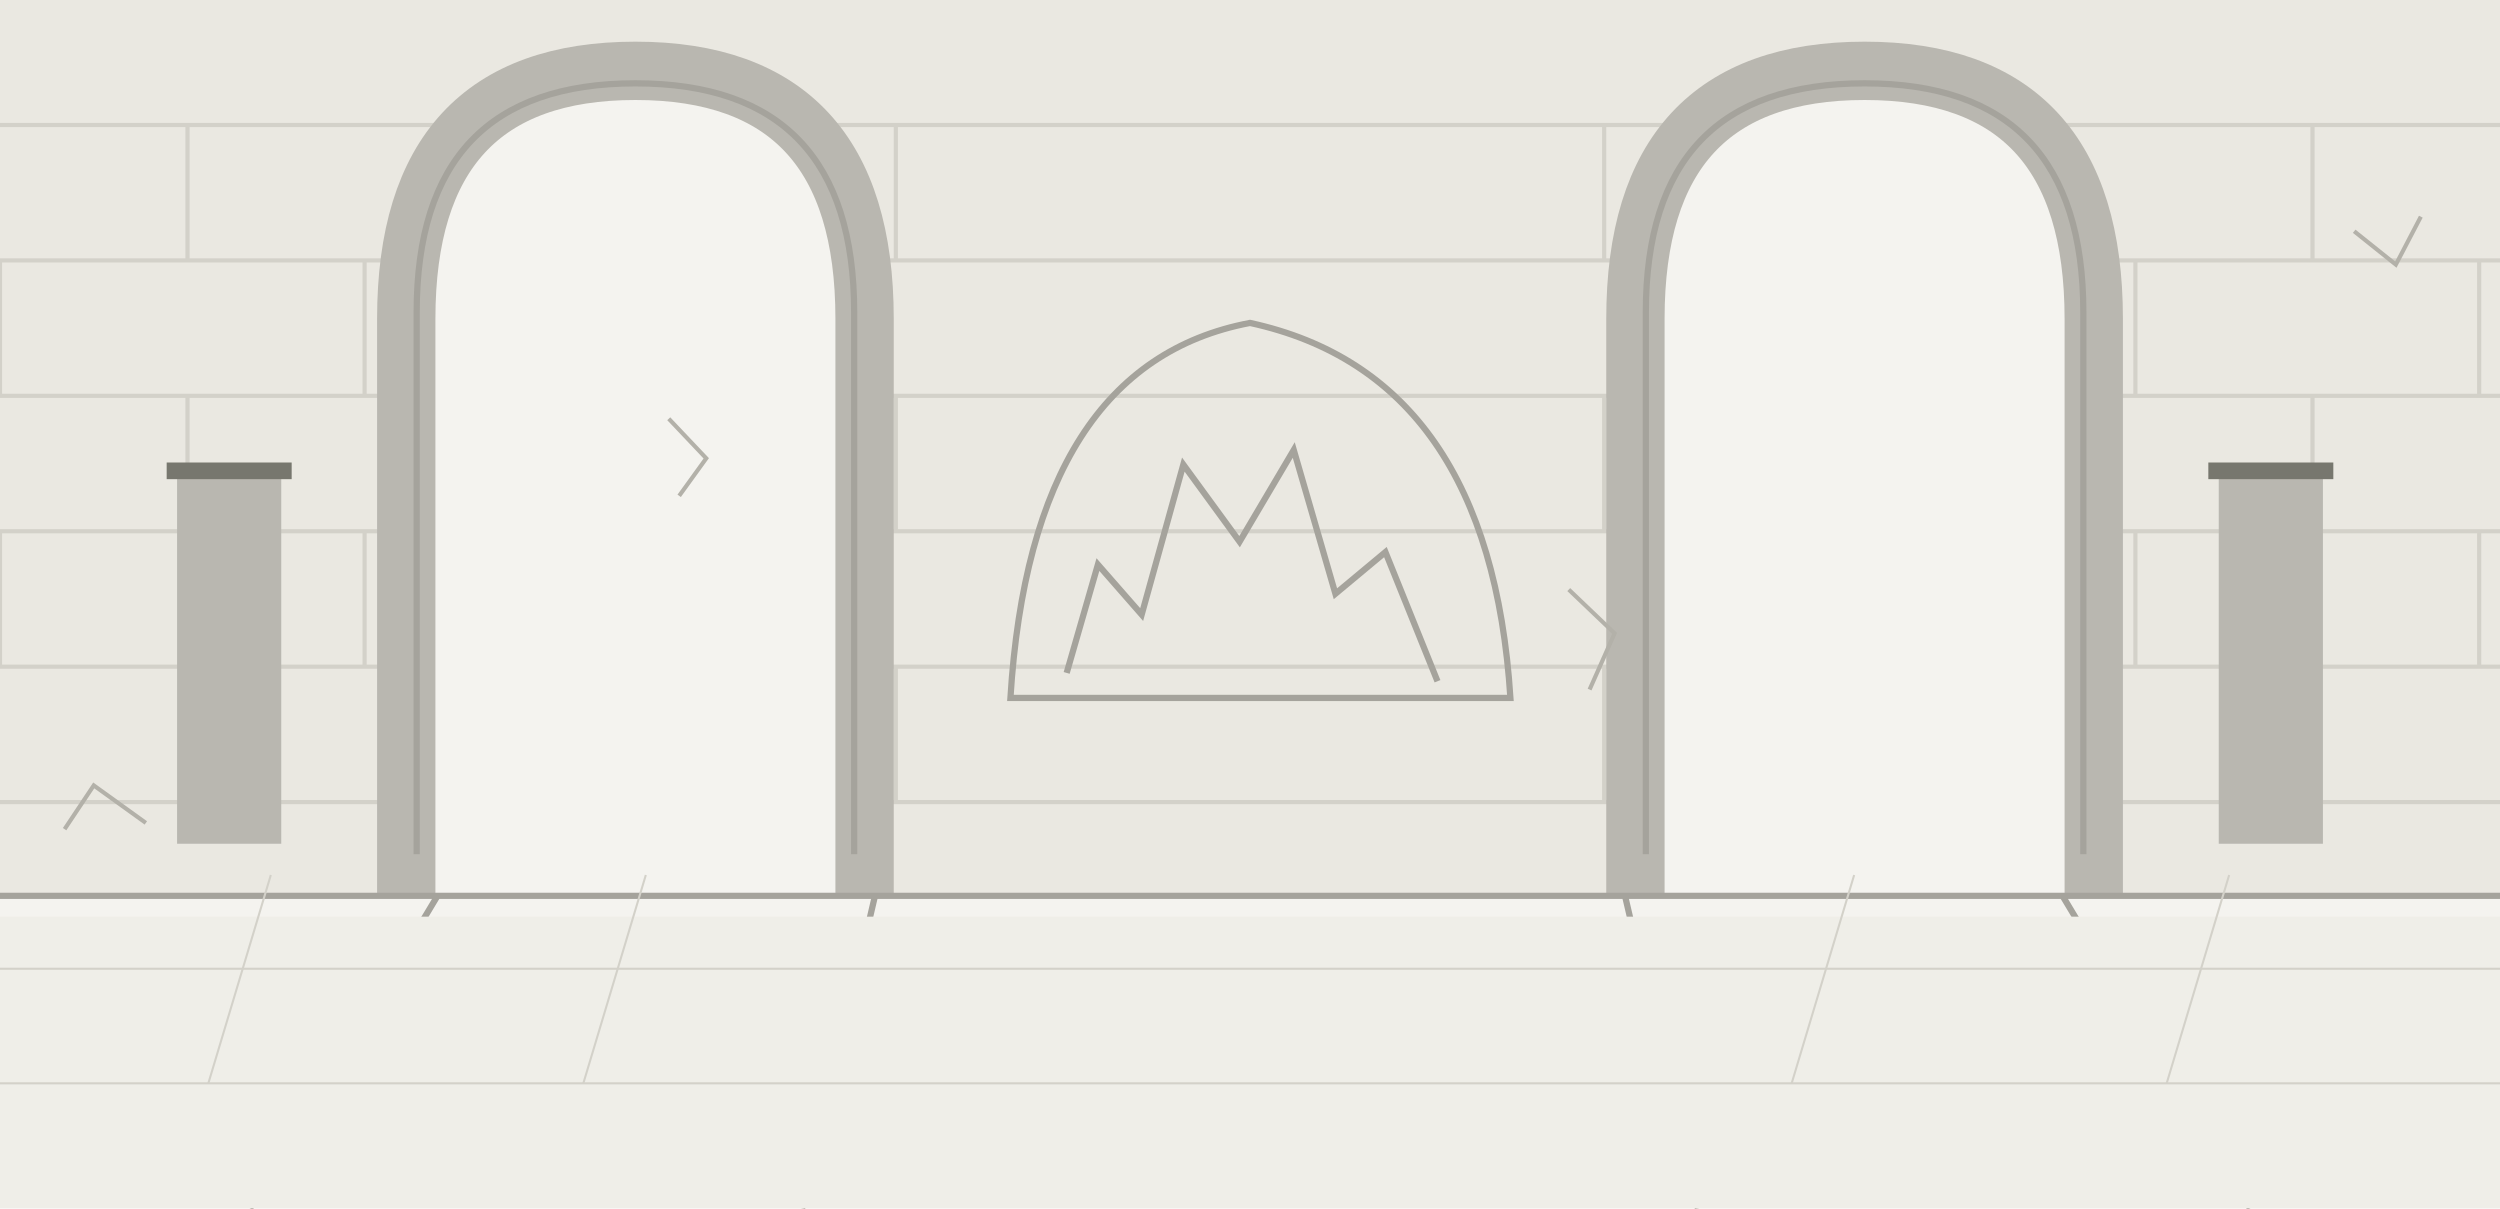
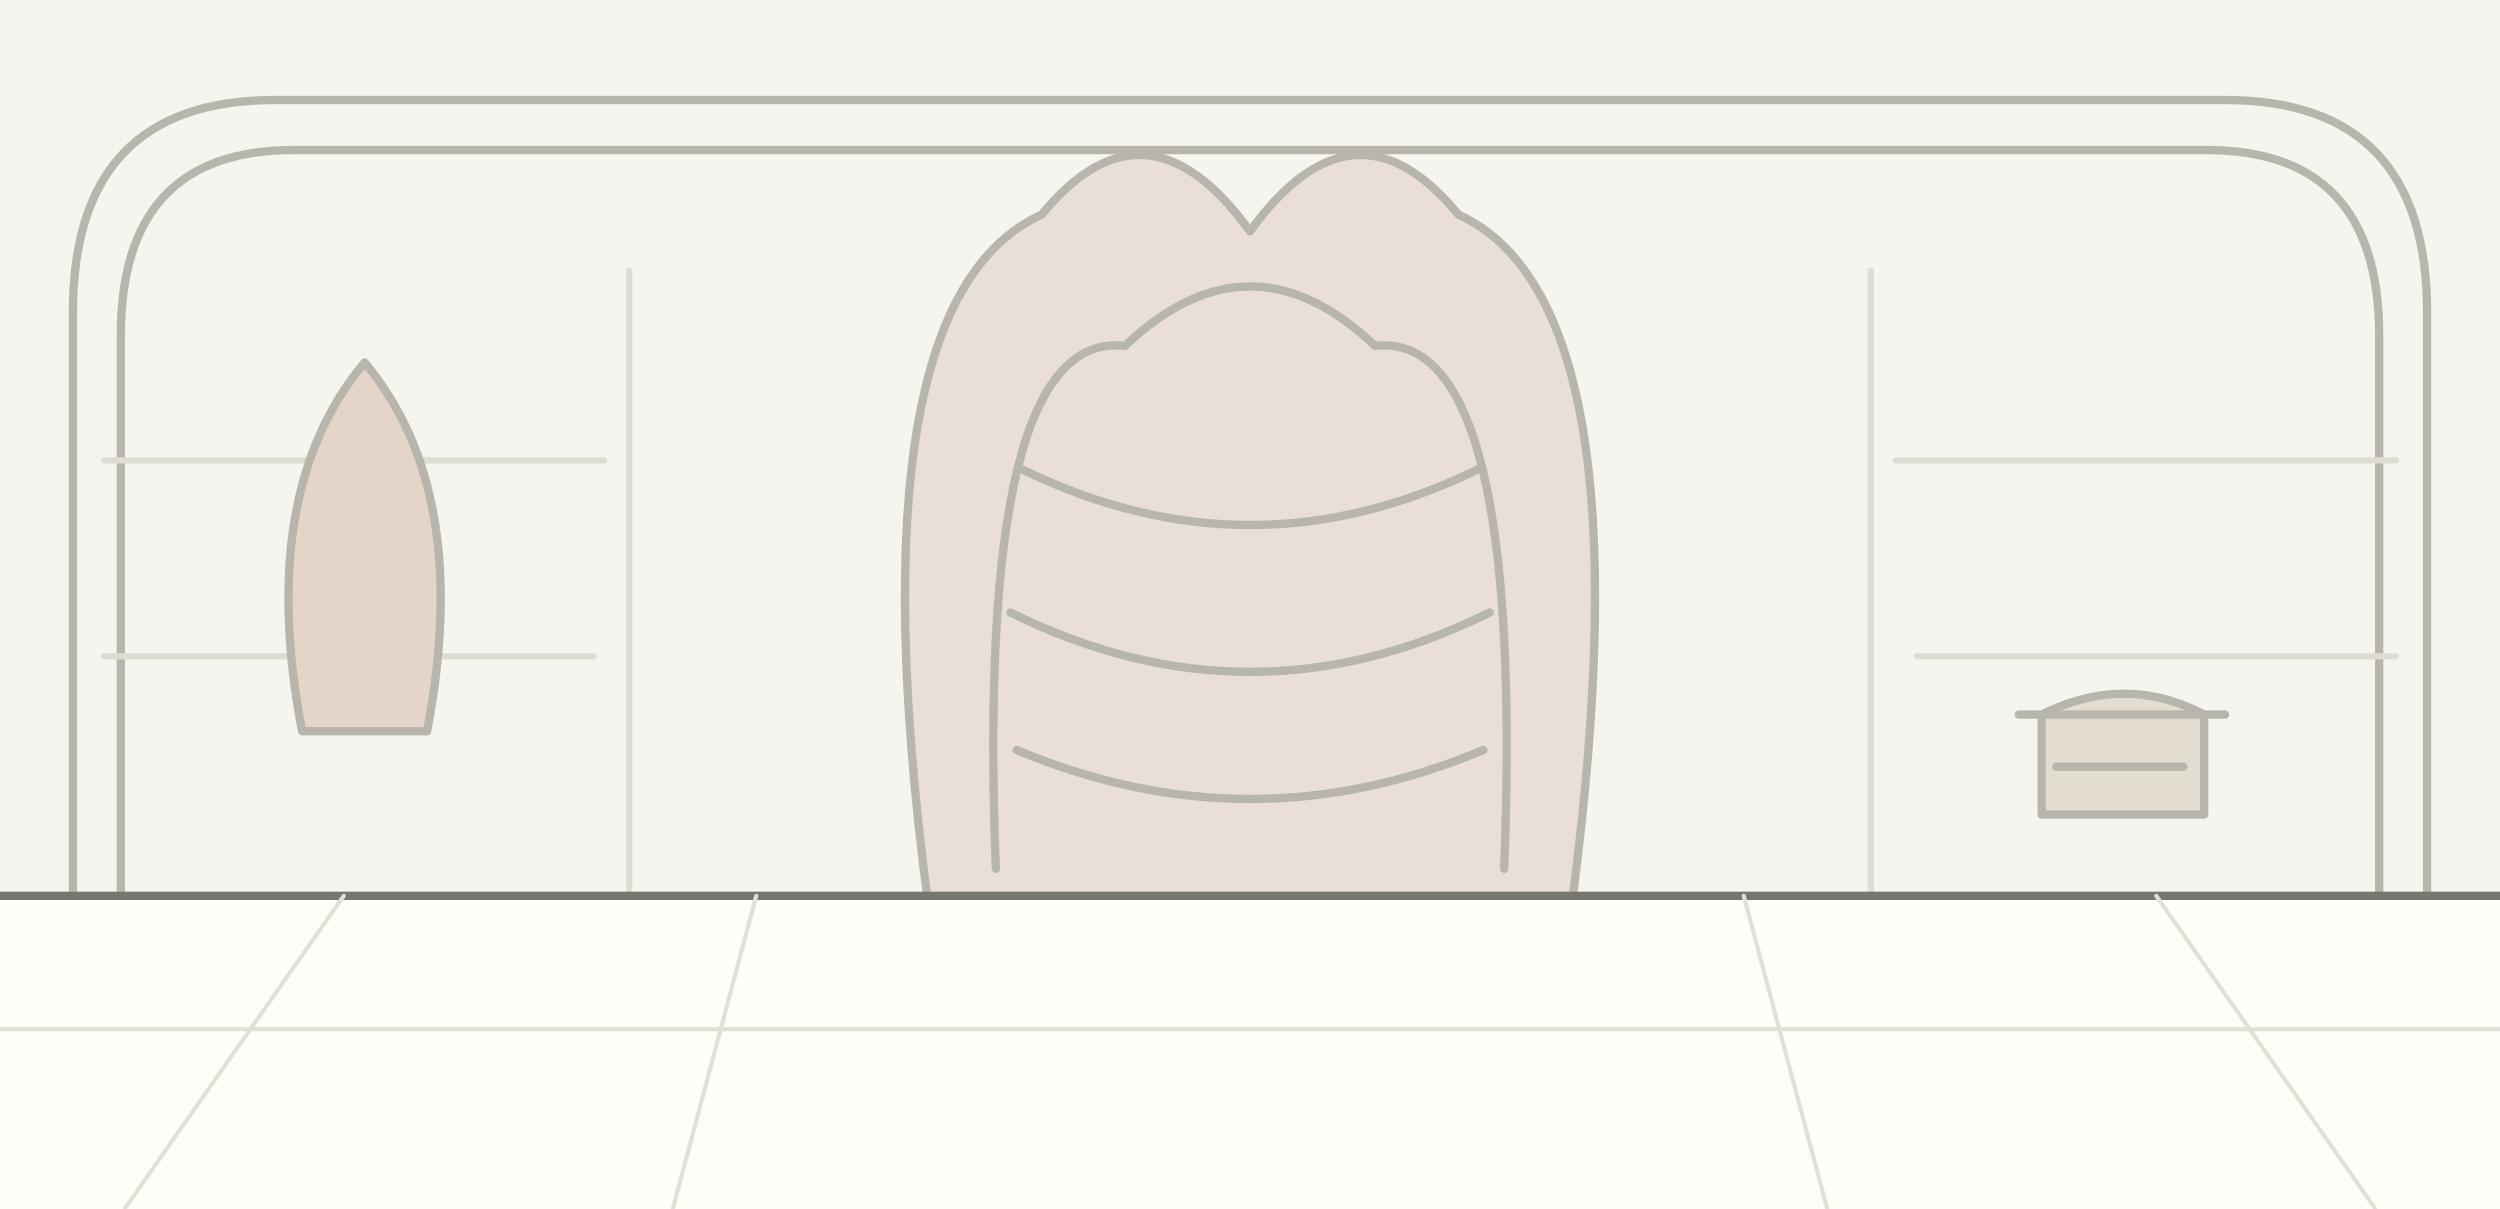
<svg xmlns="http://www.w3.org/2000/svg" width="1200" height="580" viewBox="0 0 1200 580">
-   <rect width="1200" height="580" fill="#f4f3ef" />
-   <path d="M0 0h1200v430H0z" fill="#eae8e1" />
-   <g stroke="#d3d1c9" stroke-width="2" fill="none">
-     <path d="M0 60h1200" />
-     <path d="M0 125h1200" />
-     <path d="M0 190h1200" />
-     <path d="M0 255h1200" />
-     <path d="M0 320h1200" />
-     <path d="M0 385h1200" />
-     <path d="M90 60v65" />
-     <path d="M260 60v65" />
-     <path d="M430 60v65" />
-     <path d="M770 60v65" />
-     <path d="M940 60v65" />
-     <path d="M1110 60v65" />
-     <path d="M90 190v65" />
-     <path d="M260 190v65" />
-     <path d="M430 190v65" />
-     <path d="M770 190v65" />
-     <path d="M940 190v65" />
-     <path d="M1110 190v65" />
-     <path d="M90 320v65" />
-     <path d="M260 320v65" />
-     <path d="M430 320v65" />
-     <path d="M770 320v65" />
-     <path d="M940 320v65" />
-     <path d="M1110 320v65" />
-     <path d="M0 125v65" />
-     <path d="M175 125v65" />
-     <path d="M345 125v65" />
-     <path d="M855 125v65" />
-     <path d="M1025 125v65" />
-     <path d="M1190 125v65" />
-     <path d="M0 255v65" />
-     <path d="M175 255v65" />
-     <path d="M345 255v65" />
-     <path d="M855 255v65" />
-     <path d="M1025 255v65" />
-     <path d="M1190 255v65" />
-   </g>
-   <path d="M195 430V153q0-119 110-119t110 119v277m370 0V153q0-119 110-119t110 119v277" stroke="#b9b7b0" stroke-width="28" fill="#f4f3ef" />
-   <g stroke="#a5a39c" stroke-width="3" fill="none">
-     <path d="M200 410V150q0-110 105-110t105 110v260M790 410V150q0-110 105-110t105 110v260" />
-     <path d="M0 430h1200M0 510h1200M210 430l-90 150M420 430l-35 150M780 430l35 150M990 430l90 150" />
-     <path d="M485 335q10-160 115-180 115 25 125 180z" />
-     <path d="m512 323 15-52 21 24 20-72 27 37 26-44 20 69 24-20 25 62" />
-   </g>
-   <path d="M0 440h1200v140H0z" fill="#efeee8" />
-   <g stroke="#d3d1c9" fill="none">
-     <path d="M0 465h1200M0 520h1200" />
-     <path d="m130 420 -30 100" />
-     <path d="m310 420 -30 100" />
-     <path d="m890 420 -30 100" />
-     <path d="m1070 420 -30 100" />
-   </g>
-   <path d="M85 225v180h50V225m930 0v180h50V225" fill="#b9b7b0" />
-   <path d="M80 226h60m920 0h60" stroke="#77776e" stroke-width="8" />
-   <g stroke="#b3b1a9" stroke-width="2">
-     <path d="m31 398 14-21 25 18m1060-284 20 16 12-23M321 201l18 19-13 18m427 45 22 21-12 27" fill="none" />
+   <rect width="1200" height="580" fill="#fffdf7" />
+   <path d="M0 0h1200v430H0Z" fill="#f6f4ef" />
+   <g fill="none" stroke="#b8b5ac" stroke-width="4" stroke-linejoin="round" stroke-linecap="round">
+     <path d="M35 430V150Q35 48 132 48h936q97 0 97 102v280" />
+     <path d="M58 430V161Q58 72 141 72h918q83 0 83 89v269" />
+     <path d="M50 315h235m635 0h230M50 221h240m620 0h240M302 430V130m596 0v300" stroke="#dfdcd4" stroke-width="3" />
+     <path d="M445 430Q408 145 500 103Q550 42 600 111Q650 42 700 103Q792 145 755 430" fill="#eadfd7" />
+     <path d="M478 417Q468 158 540 166Q600 109 660 166Q732 158 722 417" />
+     <path d="M490 225q110 54 220 0M485 294q115 57 230 0M488 360q112 47 224 0" />
+     <path d="M145 351q-22-115 30-177q52 62 30 177Z" fill="#e4d5c8" />
+     <path d="M0 430h1200" stroke="#77776f" />
+     <path d="M0 494h1200M165 430 60 580m303-150-40 150m514-150 40 150m158-150 105 150" stroke="#e2dfd5" stroke-width="2" />
+     <path d="M980 343q40-20 78 0v48h-78Z" fill="#e3ddd0" />
+     <path d="M969 343h99m-81 25h61" />
  </g>
</svg>
